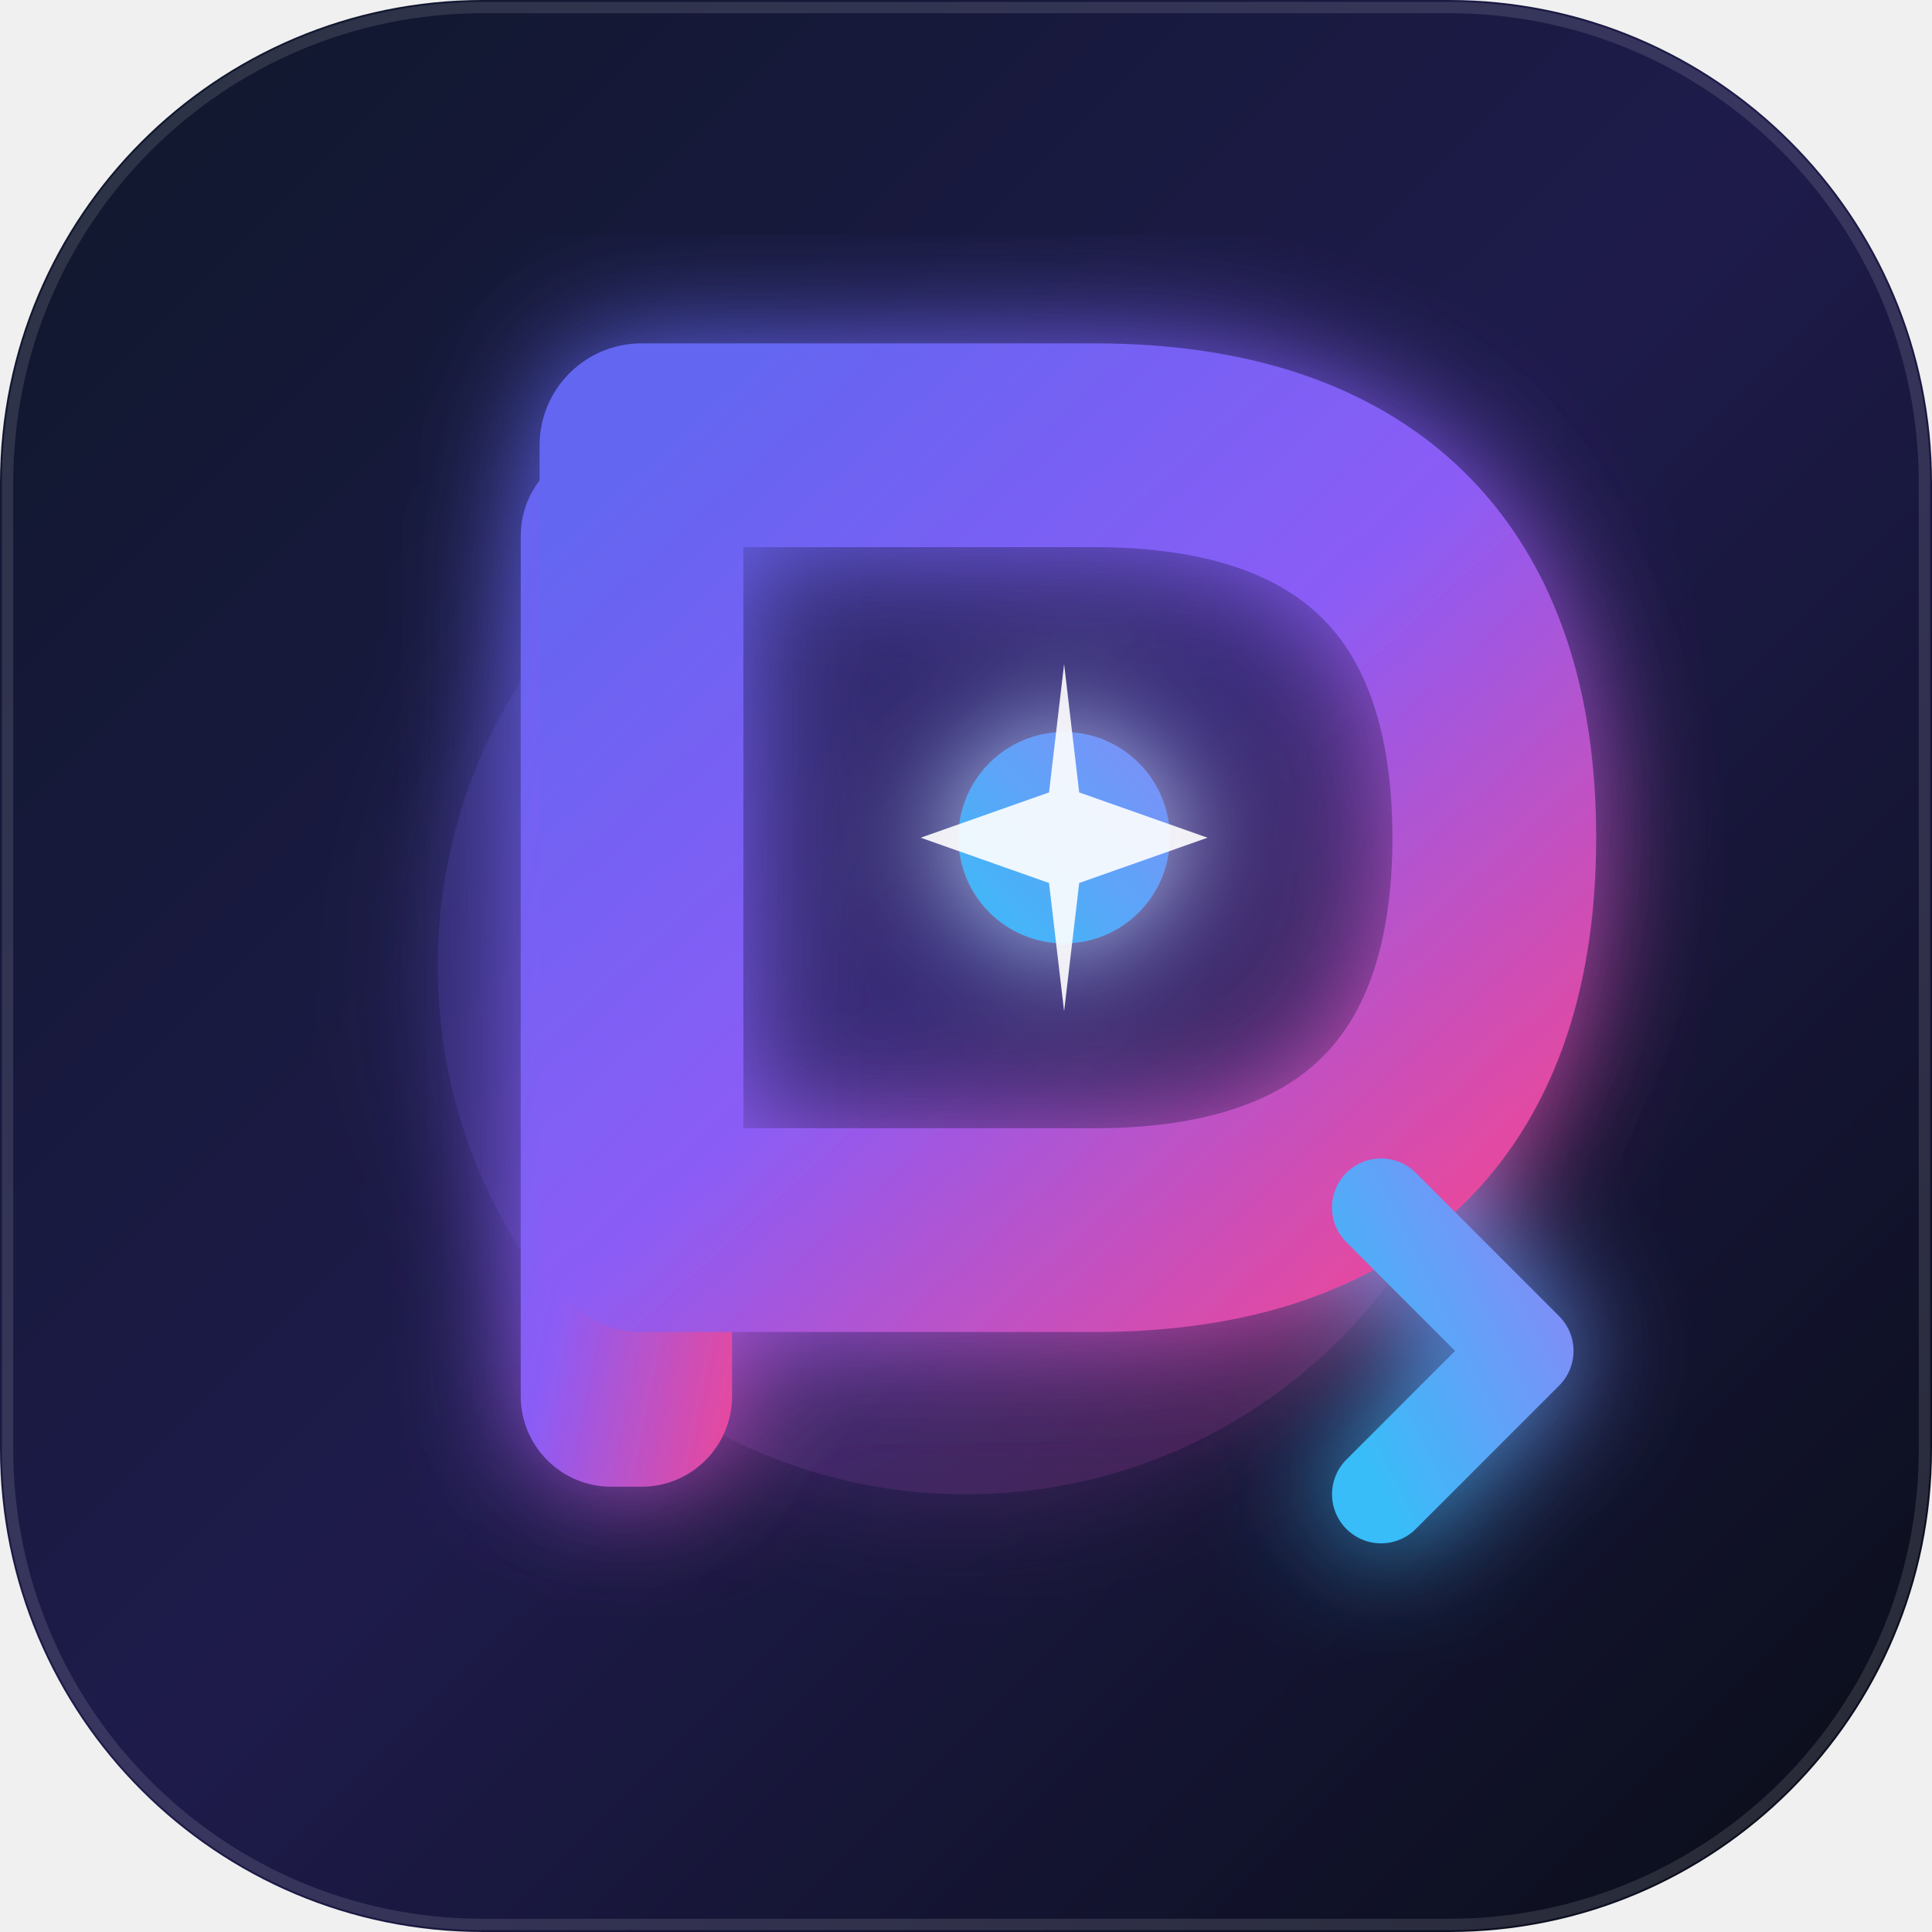
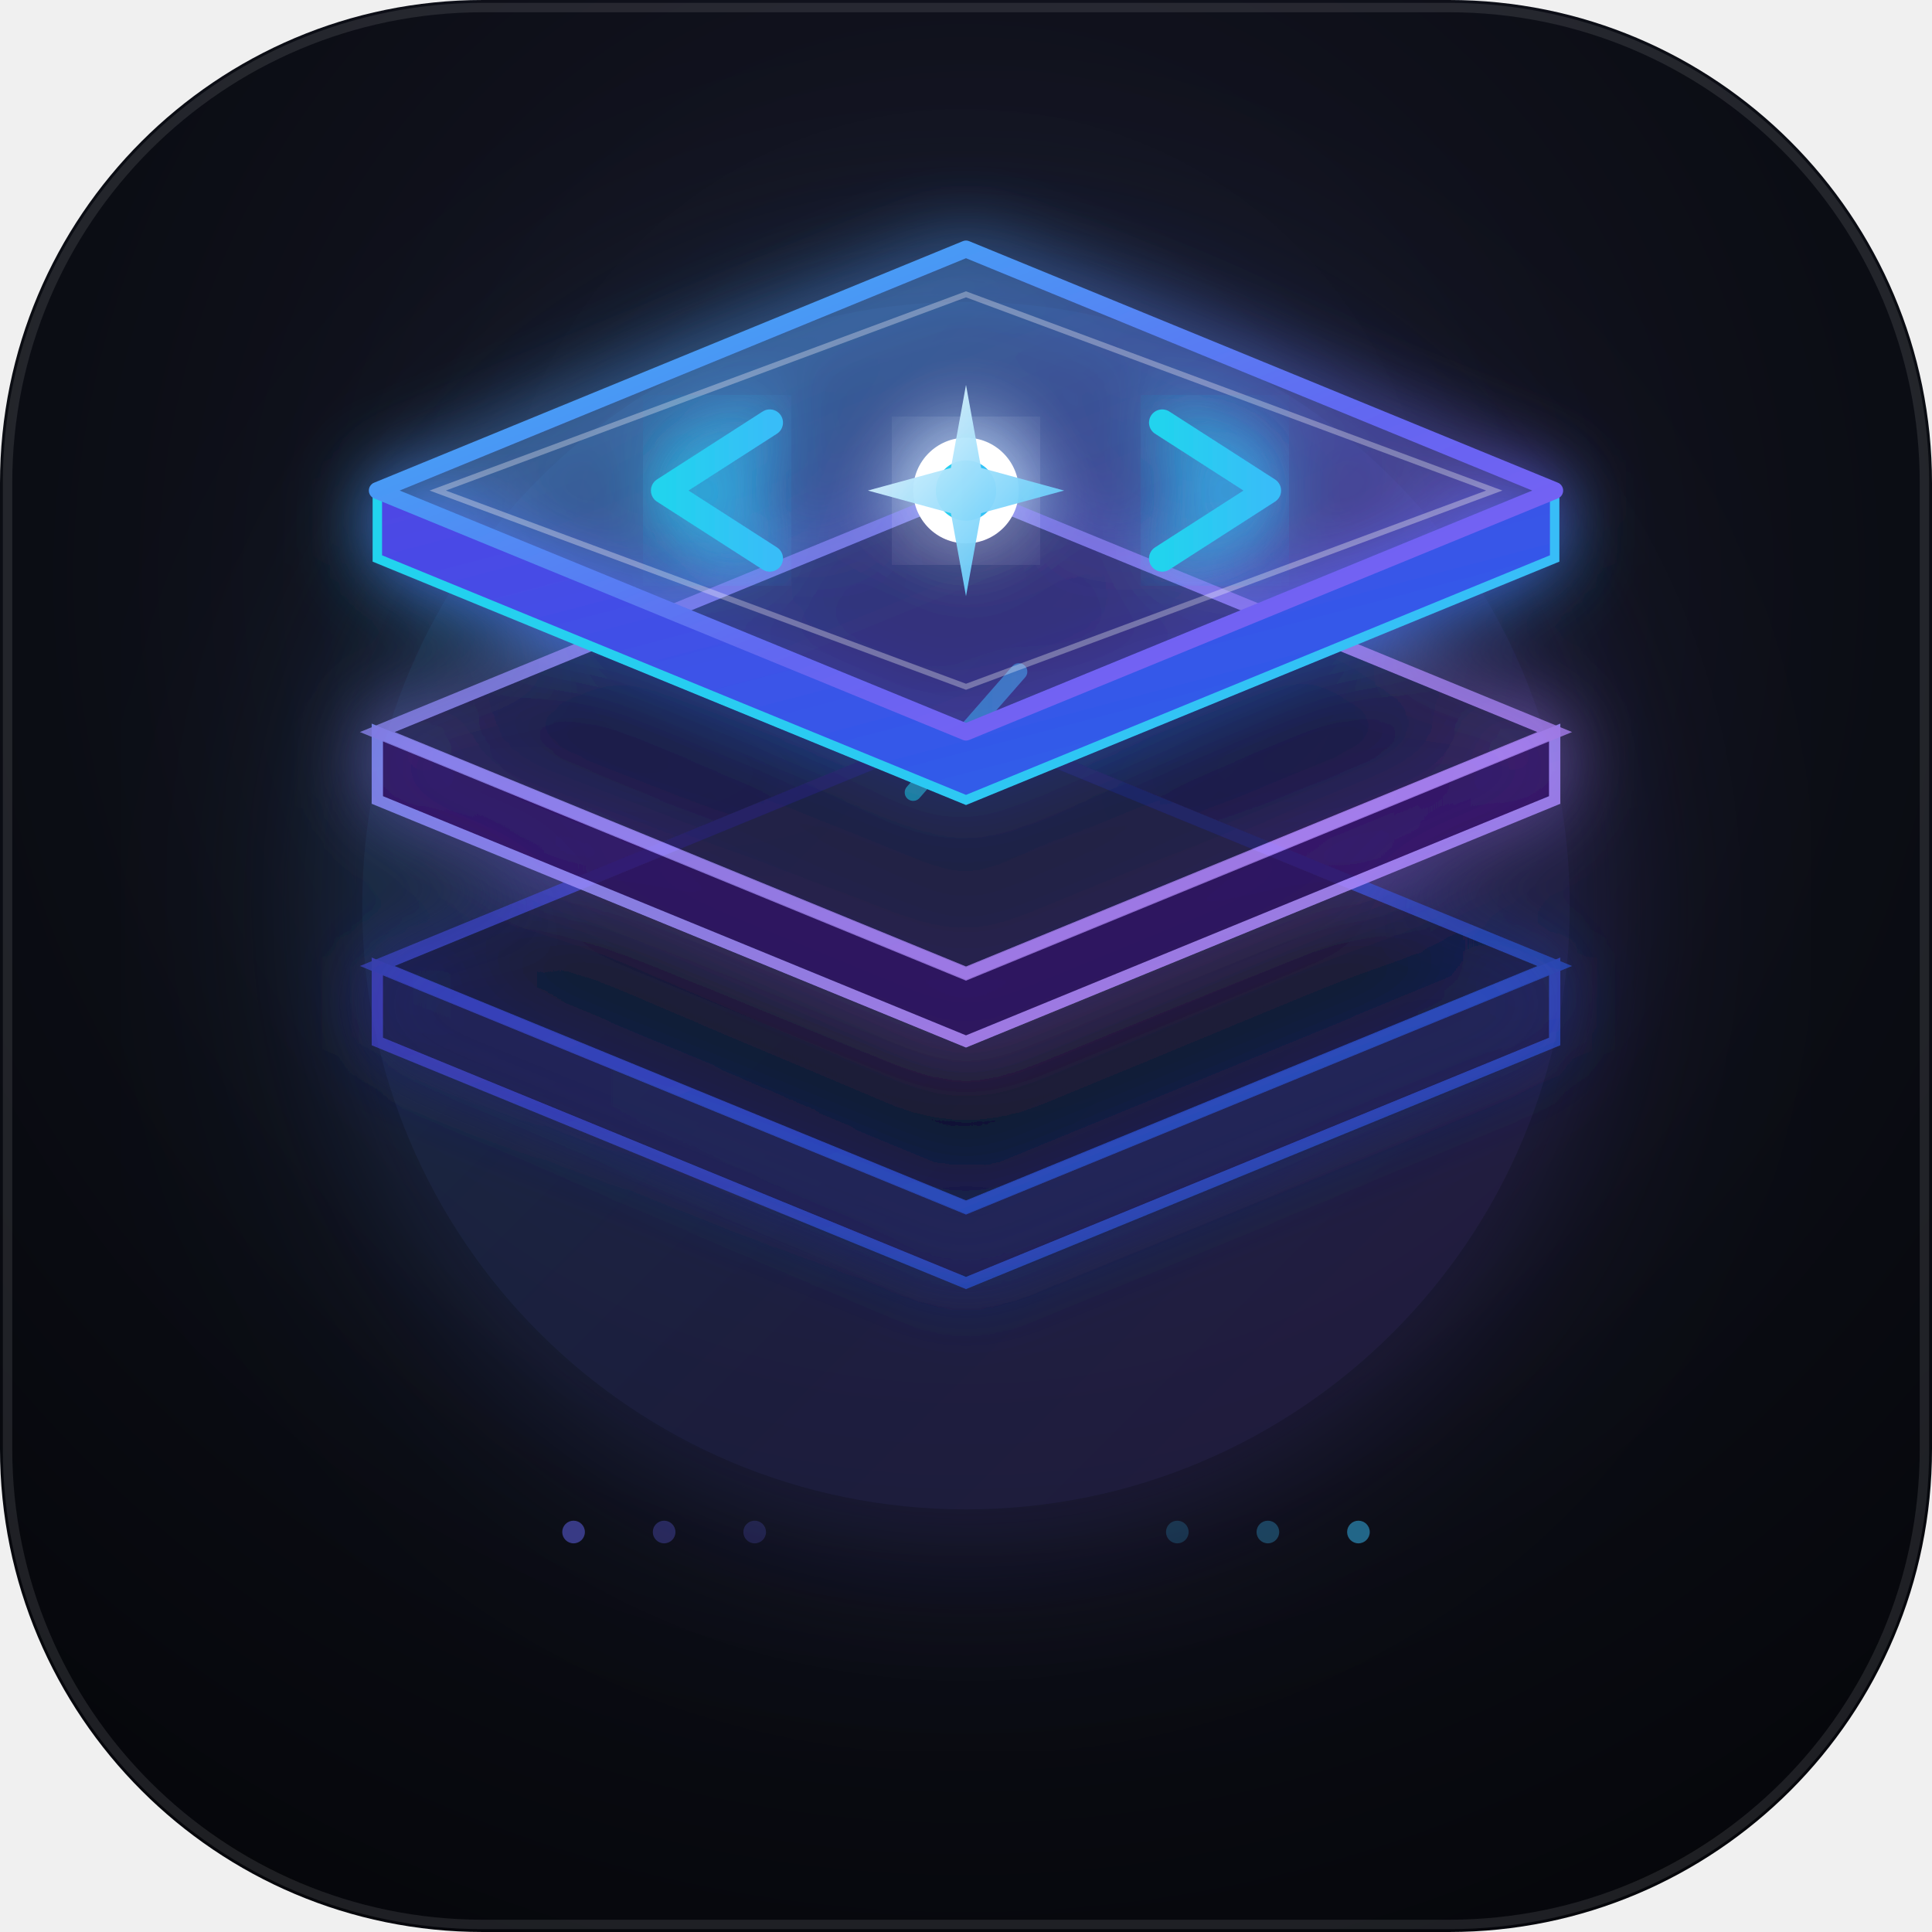
<svg xmlns="http://www.w3.org/2000/svg" viewBox="0 0 512 512" width="100%" height="100%">
  <defs>
-     <linearGradient id="bgGrad" x1="0%" y1="0%" x2="100%" y2="100%">
-       <stop offset="0%" stop-color="#0f172a" />
-       <stop offset="50%" stop-color="#1e1b4b" />
-       <stop offset="100%" stop-color="#090d16" />
+     <radialGradient id="bgRadial" cx="50%" cy="30%" r="80%">
+       <stop offset="0%" stop-color="#181829" />
+       <stop offset="60%" stop-color="#0b0d14" />
+       <stop offset="100%" stop-color="#05060a" />
+     </radialGradient>
+     <linearGradient id="topLayerGrad" x1="0%" y1="0%" x2="100%" y2="100%">
+       <stop offset="0%" stop-color="#38bdf8" />
+       <stop offset="60%" stop-color="#6366f1" />
+       <stop offset="100%" stop-color="#8b5cf6" />
    </linearGradient>
-     <linearGradient id="primaryGrad" x1="0%" y1="0%" x2="100%" y2="100%">
-       <stop offset="0%" stop-color="#6366f1" />
-       <stop offset="50%" stop-color="#8b5cf6" />
-       <stop offset="100%" stop-color="#ec4899" />
+     <linearGradient id="midLayerGrad" x1="0%" y1="0%" x2="100%" y2="100%">
+       <stop offset="0%" stop-color="#818cf8" />
+       <stop offset="100%" stop-color="#c084fc" />
    </linearGradient>
-     <linearGradient id="accentGrad" x1="0%" y1="100%" x2="100%" y2="0%">
-       <stop offset="0%" stop-color="#38bdf8" />
-       <stop offset="100%" stop-color="#818cf8" />
+     <linearGradient id="bottomLayerGrad" x1="0%" y1="0%" x2="100%" y2="100%">
+       <stop offset="0%" stop-color="#4f46e5" />
+       <stop offset="100%" stop-color="#2563eb" />
    </linearGradient>
-     <filter id="glow" x="-20%" y="-20%" width="140%" height="140%">
-       <feGaussianBlur stdDeviation="16" result="blur" />
+     <linearGradient id="cyanNeon" x1="0%" y1="0%" x2="100%" y2="0%">
+       <stop offset="0%" stop-color="#22d3ee" />
+       <stop offset="100%" stop-color="#38bdf8" />
+     </linearGradient>
+     <linearGradient id="sparkleGrad" x1="0%" y1="0%" x2="100%" y2="100%">
+       <stop offset="0%" stop-color="#ffffff" />
+       <stop offset="100%" stop-color="#38bdf8" />
+     </linearGradient>
+     <filter id="coreGlow" x="-20%" y="-20%" width="140%" height="140%">
+       <feGaussianBlur stdDeviation="18" result="blur1" />
+       <feGaussianBlur stdDeviation="32" result="blur2" />
+       <feMerge>
+         <feMergeNode in="blur2" />
+         <feMergeNode in="blur1" />
+         <feMergeNode in="SourceGraphic" />
+       </feMerge>
+     </filter>
+     <filter id="softGlow" x="-20%" y="-20%" width="140%" height="140%">
+       <feGaussianBlur stdDeviation="10" result="blur" />
      <feComposite in="SourceGraphic" in2="blur" operator="over" />
    </filter>
  </defs>
-   <rect width="512" height="512" rx="128" fill="url(#bgGrad)" />
-   <rect width="508" height="508" x="2" y="2" rx="126" fill="none" stroke="rgba(255,255,255,0.12)" stroke-width="3" />
-   <circle cx="256" cy="256" r="140" fill="url(#primaryGrad)" opacity="0.25" filter="url(#glow)" />
-   <g filter="url(#glow)">
-     <rect x="138" y="118" width="56" height="276" rx="24" fill="url(#primaryGrad)" />
-     <path d="M 170 118               H 290               C 362 118, 396 156, 396 222               C 396 288, 362 326, 290 326               H 170               Z" fill="none" stroke="url(#primaryGrad)" stroke-width="54" stroke-linejoin="round" stroke-linecap="round" />
-     <circle cx="282" cy="222" r="28" fill="url(#accentGrad)" />
-     <path d="M 282 176 L 286 210 L 320 222 L 286 234 L 282 268 L 278 234 L 244 222 L 278 210 Z" fill="#ffffff" opacity="0.9" />
-     <path d="M 366 320 L 404 358 L 366 396" fill="none" stroke="url(#accentGrad)" stroke-width="26" stroke-linecap="round" stroke-linejoin="round" />
+   <rect width="512" height="512" rx="128" fill="url(#bgRadial)" />
+   <rect width="508" height="508" x="2" y="2" rx="126" fill="none" stroke="rgba(255,255,255,0.1)" stroke-width="2.5" />
+   <circle cx="256" cy="240" r="160" fill="url(#topLayerGrad)" opacity="0.18" filter="url(#coreGlow)" />
+   <g filter="url(#softGlow)" transform="translate(0, 8)">
+     <g opacity="0.6">
+       <path d="M 256 312                 L 412 248                 L 412 268                 L 256 332                 L 100 268                 L 100 248                 Z" fill="#1e1b4b" stroke="url(#bottomLayerGrad)" stroke-width="3" />
+       <path d="M 256 312 L 412 248 L 256 184 L 100 248 Z" fill="#0f172a" opacity="0.9" stroke="url(#bottomLayerGrad)" stroke-width="3.5" />
+     </g>
+     <line x1="256" y1="280" x2="256" y2="244" stroke="url(#cyanNeon)" stroke-width="3.5" stroke-dasharray="4 3" opacity="0.7" />
+     <g opacity="0.85">
+       <path d="M 256 250                 L 412 186                 L 412 204                 L 256 268                 L 100 204                 L 100 186                 Z" fill="#2e1065" stroke="url(#midLayerGrad)" stroke-width="3" />
+       <path d="M 256 250 L 412 186 L 256 122 L 100 186 Z" fill="#1e1b4b" opacity="0.85" stroke="url(#midLayerGrad)" stroke-width="3.5" />
+       <path d="M 270 170 L 242 202" stroke="url(#cyanNeon)" stroke-width="4.5" stroke-linecap="round" opacity="0.6" />
+     </g>
+     <line x1="256" y1="216" x2="256" y2="180" stroke="url(#cyanNeon)" stroke-width="3.5" stroke-dasharray="4 3" opacity="0.8" />
+     <g>
+       <path d="M 256 186                 L 412 122                 L 412 140                 L 256 204                 L 100 140                 L 100 122                 Z" fill="url(#bottomLayerGrad)" stroke="url(#cyanNeon)" stroke-width="2.5" />
+       <path d="M 256 186 L 412 122 L 256 58 L 100 122 Z" fill="url(#topLayerGrad)" fill-opacity="0.25" stroke="url(#topLayerGrad)" stroke-width="4.5" stroke-linejoin="round" />
+       <path d="M 256 174 L 396 122 L 256 70 L 116 122 Z" fill="none" stroke="rgba(255, 255, 255, 0.3)" stroke-width="1.5" />
+     </g>
+     <path d="M 204 104 L 176 122 L 204 140" fill="none" stroke="url(#cyanNeon)" stroke-width="7" stroke-linecap="round" stroke-linejoin="round" filter="url(#softGlow)" />
+     <path d="M 308 104 L 336 122 L 308 140" fill="none" stroke="url(#cyanNeon)" stroke-width="7" stroke-linecap="round" stroke-linejoin="round" filter="url(#softGlow)" />
+     <circle cx="256" cy="122" r="14" fill="#ffffff" filter="url(#coreGlow)" />
+     <circle cx="256" cy="122" r="8" fill="url(#cyanNeon)" />
+     <path d="M 256 94 L 260 116 L 282 122 L 260 128 L 256 150 L 252 128 L 230 122 L 252 116 Z" fill="url(#sparkleGrad)" opacity="0.95" />
  </g>
+   <circle cx="152" cy="406" r="3" fill="#6366f1" opacity="0.5" />
+   <circle cx="176" cy="406" r="3" fill="#6366f1" opacity="0.3" />
+   <circle cx="200" cy="406" r="3" fill="#6366f1" opacity="0.2" />
+   <circle cx="312" cy="406" r="3" fill="#38bdf8" opacity="0.2" />
+   <circle cx="336" cy="406" r="3" fill="#38bdf8" opacity="0.3" />
+   <circle cx="360" cy="406" r="3" fill="#38bdf8" opacity="0.5" />
</svg>
